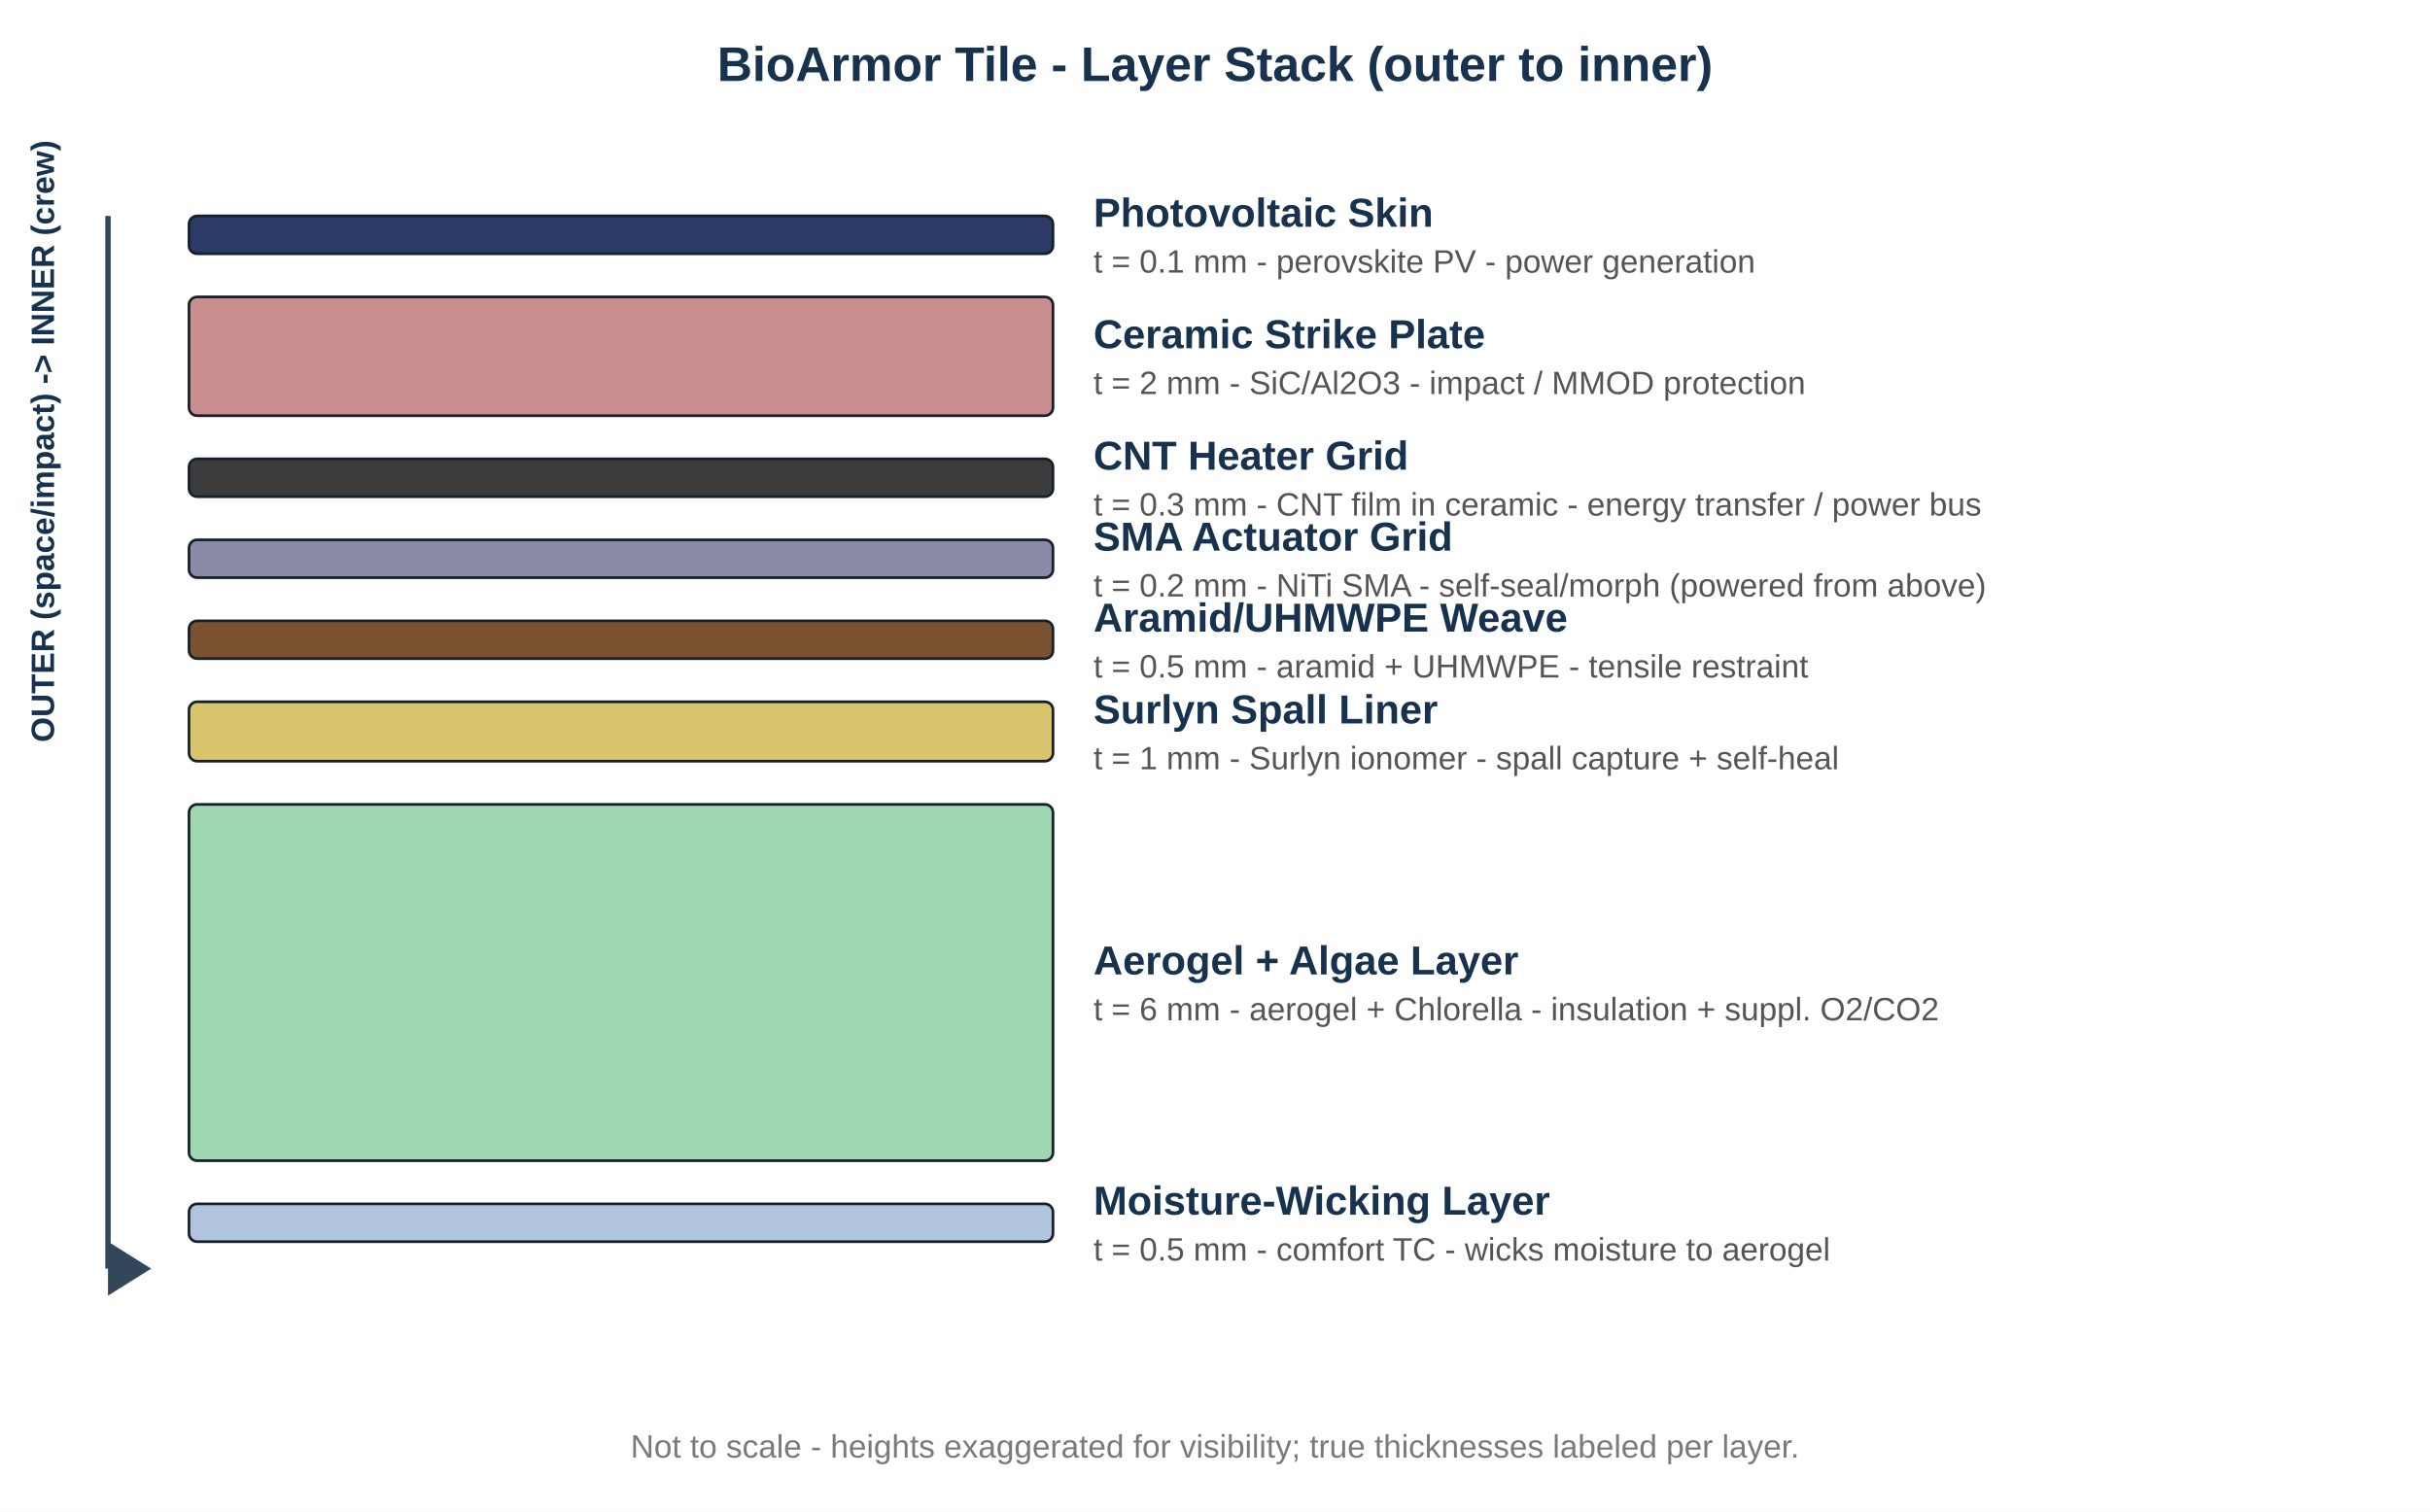
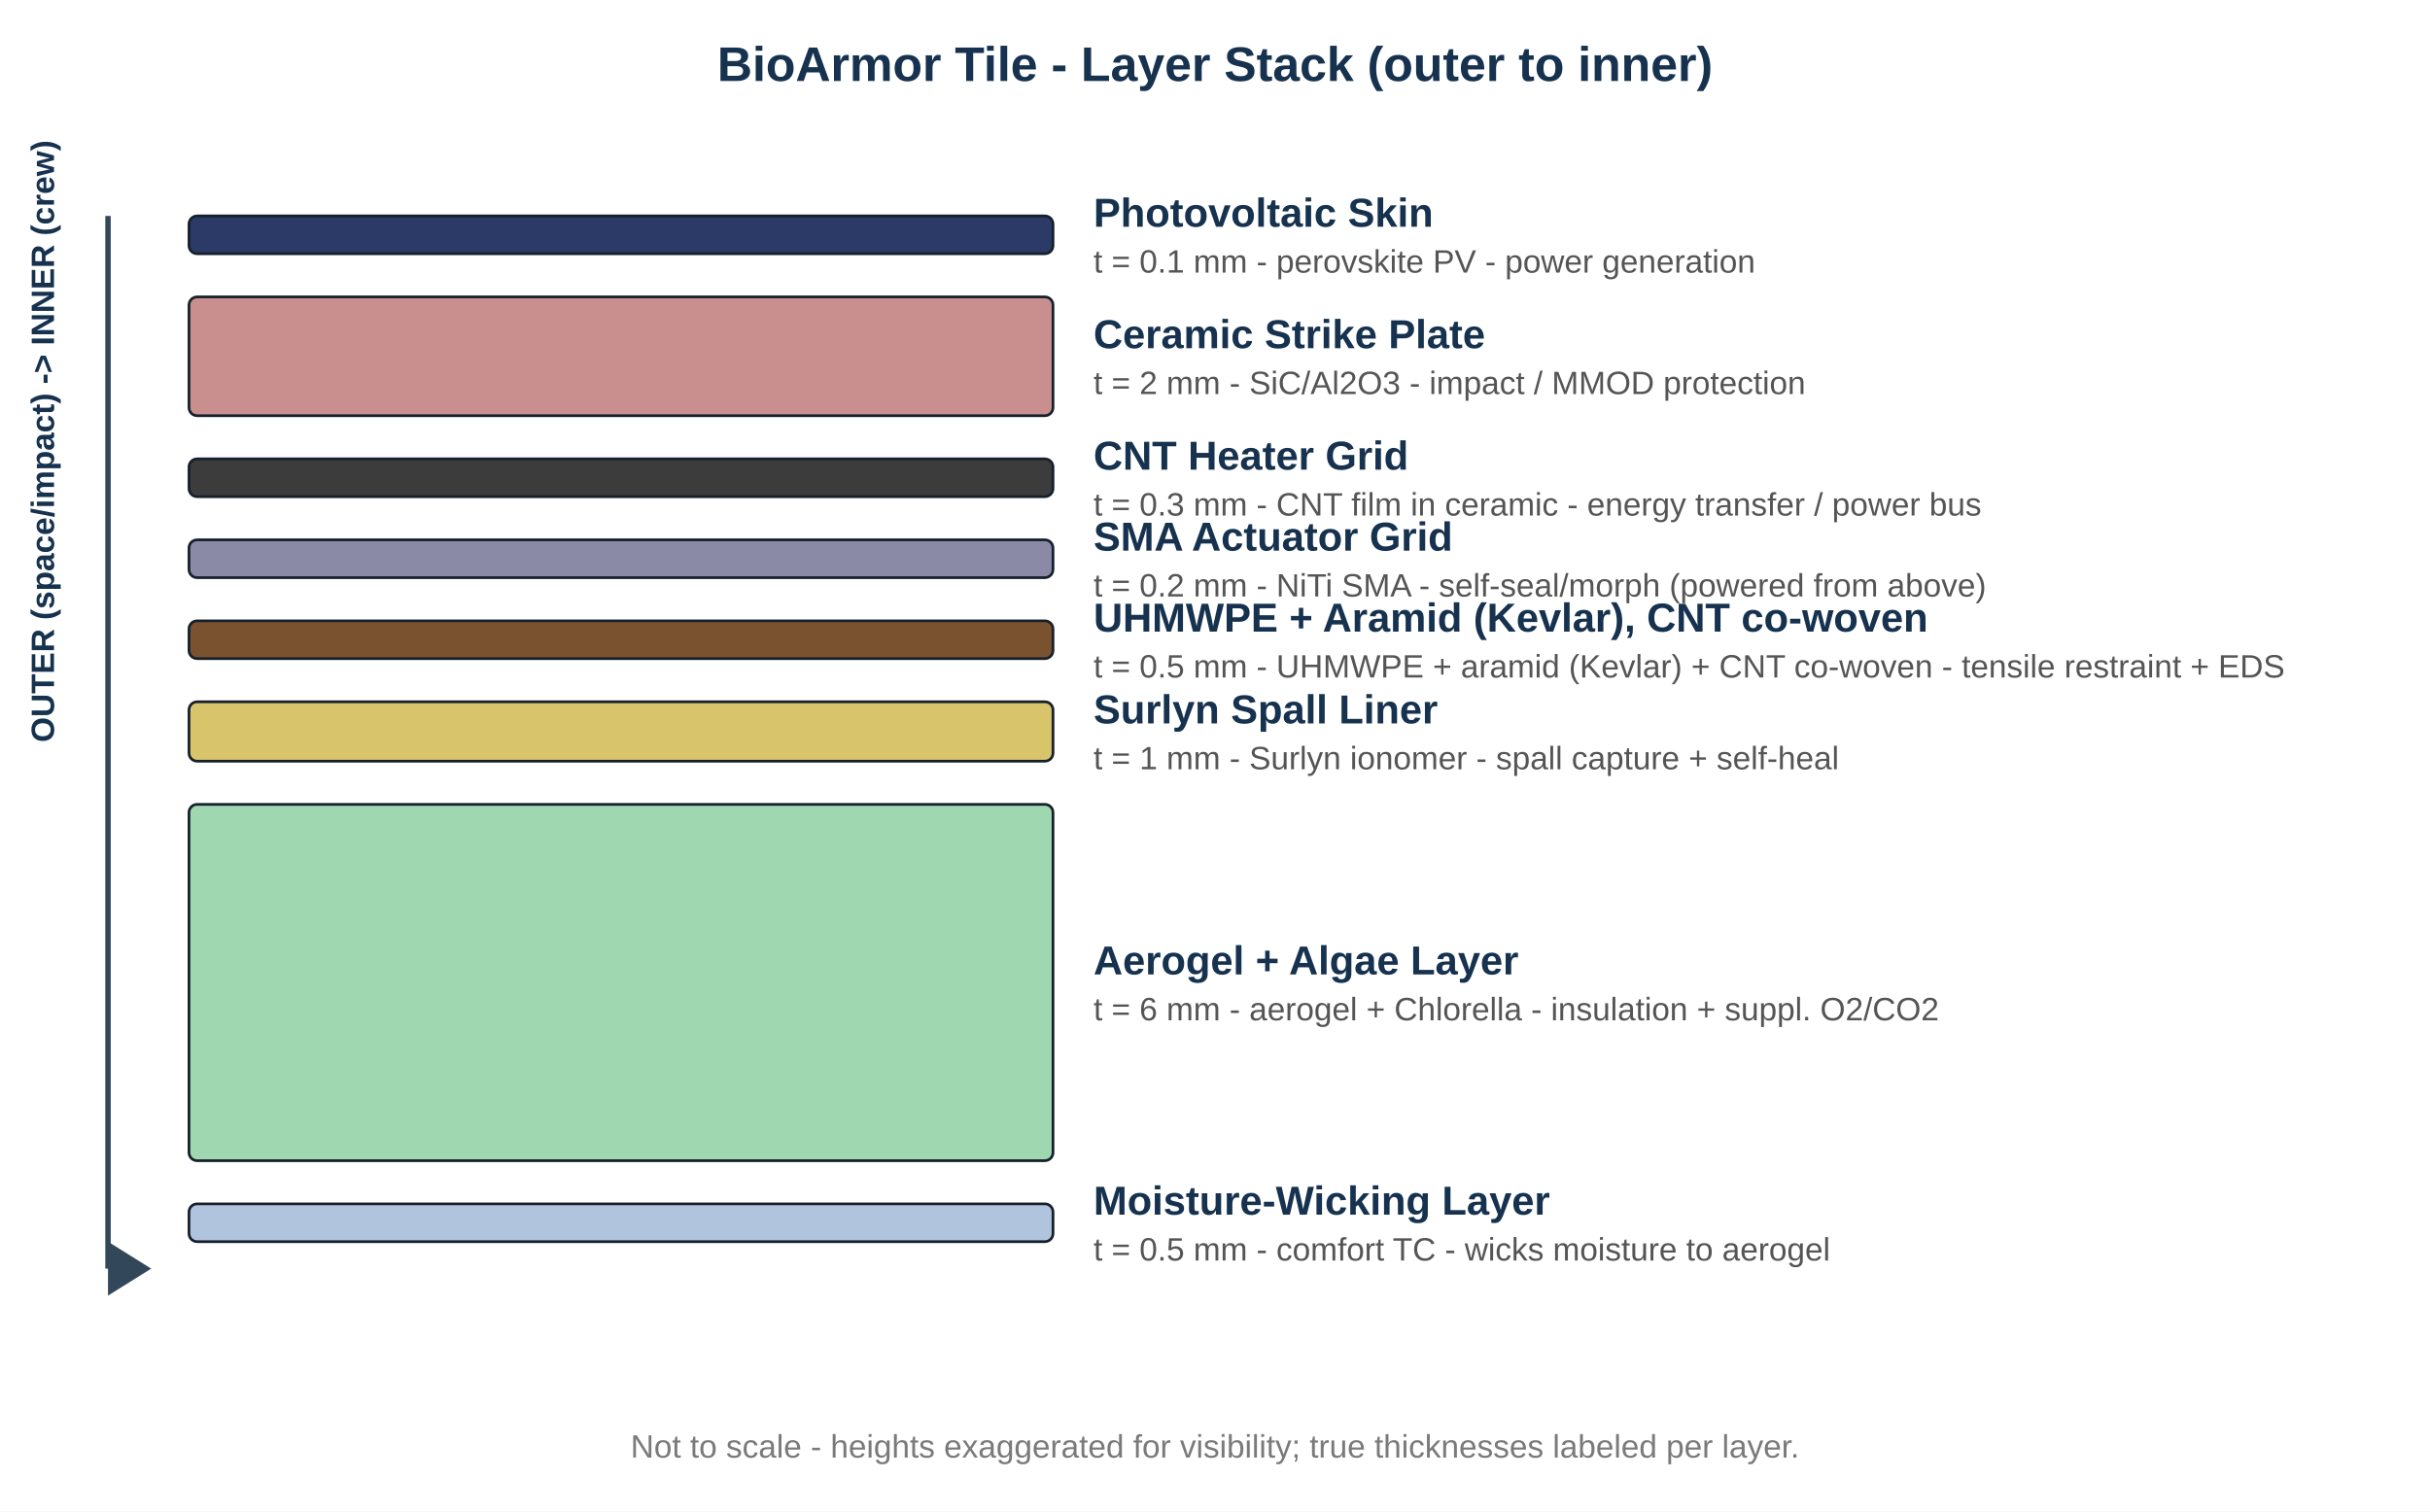
<svg xmlns="http://www.w3.org/2000/svg" width="900" height="560" viewBox="0 0 900 560" font-family="Segoe UI, Arial, sans-serif">
  <defs>
    <marker id="v" markerWidth="10" markerHeight="10" refX="5" refY="8" orient="auto" markerUnits="strokeWidth">
      <path d="M5,0 L10,8 L0,8 Z" fill="#33475b" />
    </marker>
  </defs>
  <rect width="900" height="560" fill="#ffffff" />
  <text x="450" y="30" text-anchor="middle" font-size="18" font-weight="700" fill="#16324f">BioArmor Tile - Layer Stack (outer to inner)</text>
  <line x1="40" y1="80" x2="40" y2="470" stroke="#33475b" stroke-width="2" marker-end="url(#v)" />
  <text x="20" y="275" font-size="12" font-weight="700" fill="#16324f" transform="rotate(-90 20 275)">OUTER (space/impact)  -&gt;  INNER (crew)</text>
  <rect x="70" y="80" width="320" height="14" rx="3" fill="#2b3a67" stroke="#16202b" stroke-width="1" />
  <text x="405" y="84" font-size="15" font-weight="700" fill="#16324f">Photovoltaic Skin</text>
  <text x="405" y="101" font-size="12" fill="#555">t = 0.1 mm - perovskite PV - power generation</text>
  <rect x="70" y="110" width="320" height="44" rx="3" fill="#c98f8f" stroke="#16202b" stroke-width="1" />
  <text x="405" y="129" font-size="15" font-weight="700" fill="#16324f">Ceramic Strike Plate</text>
  <text x="405" y="146" font-size="12" fill="#555">t = 2 mm - SiC/Al2O3 - impact / MMOD protection</text>
  <rect x="70" y="170" width="320" height="14" rx="3" fill="#3c3c3c" stroke="#16202b" stroke-width="1" />
  <text x="405" y="174" font-size="15" font-weight="700" fill="#16324f">CNT Heater Grid</text>
  <text x="405" y="191" font-size="12" fill="#555">t = 0.3 mm - CNT film in ceramic - energy transfer / power bus</text>
  <rect x="70" y="200" width="320" height="14" rx="3" fill="#8a8aa6" stroke="#16202b" stroke-width="1" />
  <text x="405" y="204" font-size="15" font-weight="700" fill="#16324f">SMA Actuator Grid</text>
  <text x="405" y="221" font-size="12" fill="#555">t = 0.2 mm - NiTi SMA - self-seal/morph (powered from above)</text>
  <rect x="70" y="230" width="320" height="14" rx="3" fill="#7a5230" stroke="#16202b" stroke-width="1" />
-   <text x="405" y="234" font-size="15" font-weight="700" fill="#16324f">Aramid/UHMWPE Weave</text>
-   <text x="405" y="251" font-size="12" fill="#555">t = 0.5 mm - aramid + UHMWPE - tensile restraint</text>
+   <text x="405" y="234" font-size="15" font-weight="700" fill="#16324f">UHMWPE + Aramid (Kevlar), CNT co-woven</text>
+   <text x="405" y="251" font-size="12" fill="#555">t = 0.5 mm - UHMWPE + aramid (Kevlar) + CNT co-woven - tensile restraint + EDS</text>
  <rect x="70" y="260" width="320" height="22" rx="3" fill="#d8c46a" stroke="#16202b" stroke-width="1" />
  <text x="405" y="268" font-size="15" font-weight="700" fill="#16324f">Surlyn Spall Liner</text>
  <text x="405" y="285" font-size="12" fill="#555">t = 1 mm - Surlyn ionomer - spall capture + self-heal</text>
  <rect x="70" y="298" width="320" height="132" rx="3" fill="#9fd8b0" stroke="#16202b" stroke-width="1" />
  <text x="405" y="361" font-size="15" font-weight="700" fill="#16324f">Aerogel + Algae Layer</text>
  <text x="405" y="378" font-size="12" fill="#555">t = 6 mm - aerogel + Chlorella - insulation + suppl. O2/CO2</text>
  <rect x="70" y="446" width="320" height="14" rx="3" fill="#b0c4de" stroke="#16202b" stroke-width="1" />
  <text x="405" y="450" font-size="15" font-weight="700" fill="#16324f">Moisture-Wicking Layer</text>
  <text x="405" y="467" font-size="12" fill="#555">t = 0.5 mm - comfort TC - wicks moisture to aerogel</text>
  <text x="450" y="540" text-anchor="middle" font-size="12" fill="#7a7a7a">Not to scale - heights exaggerated for visibility; true thicknesses labeled per layer.</text>
</svg>
